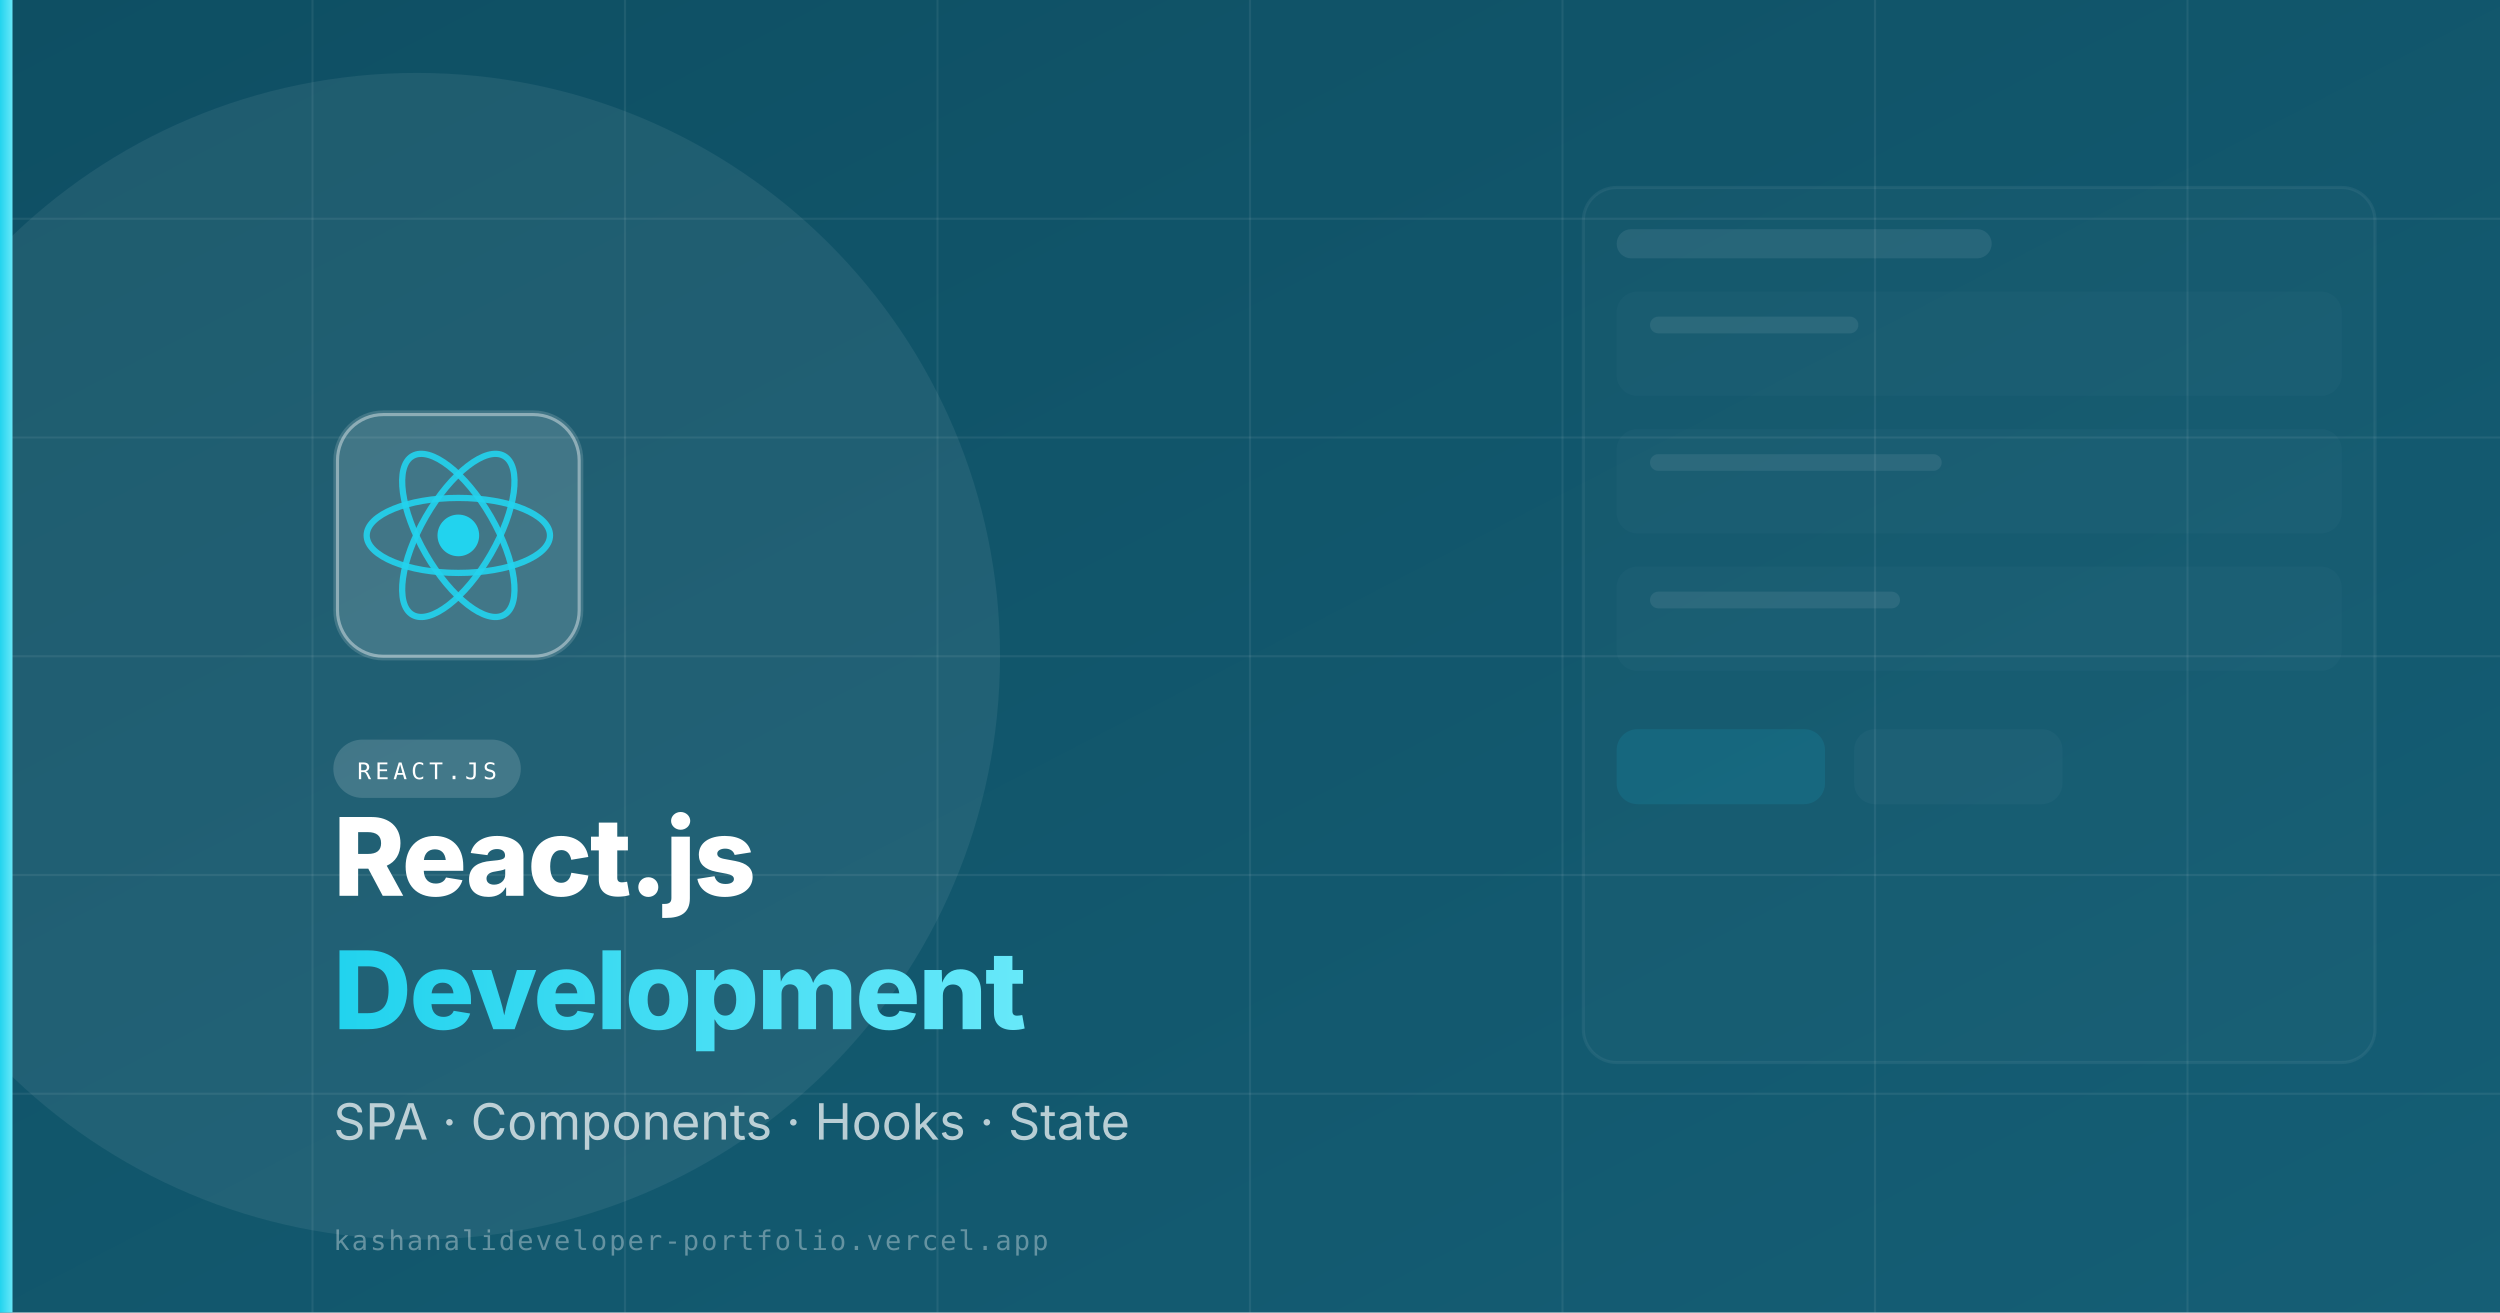
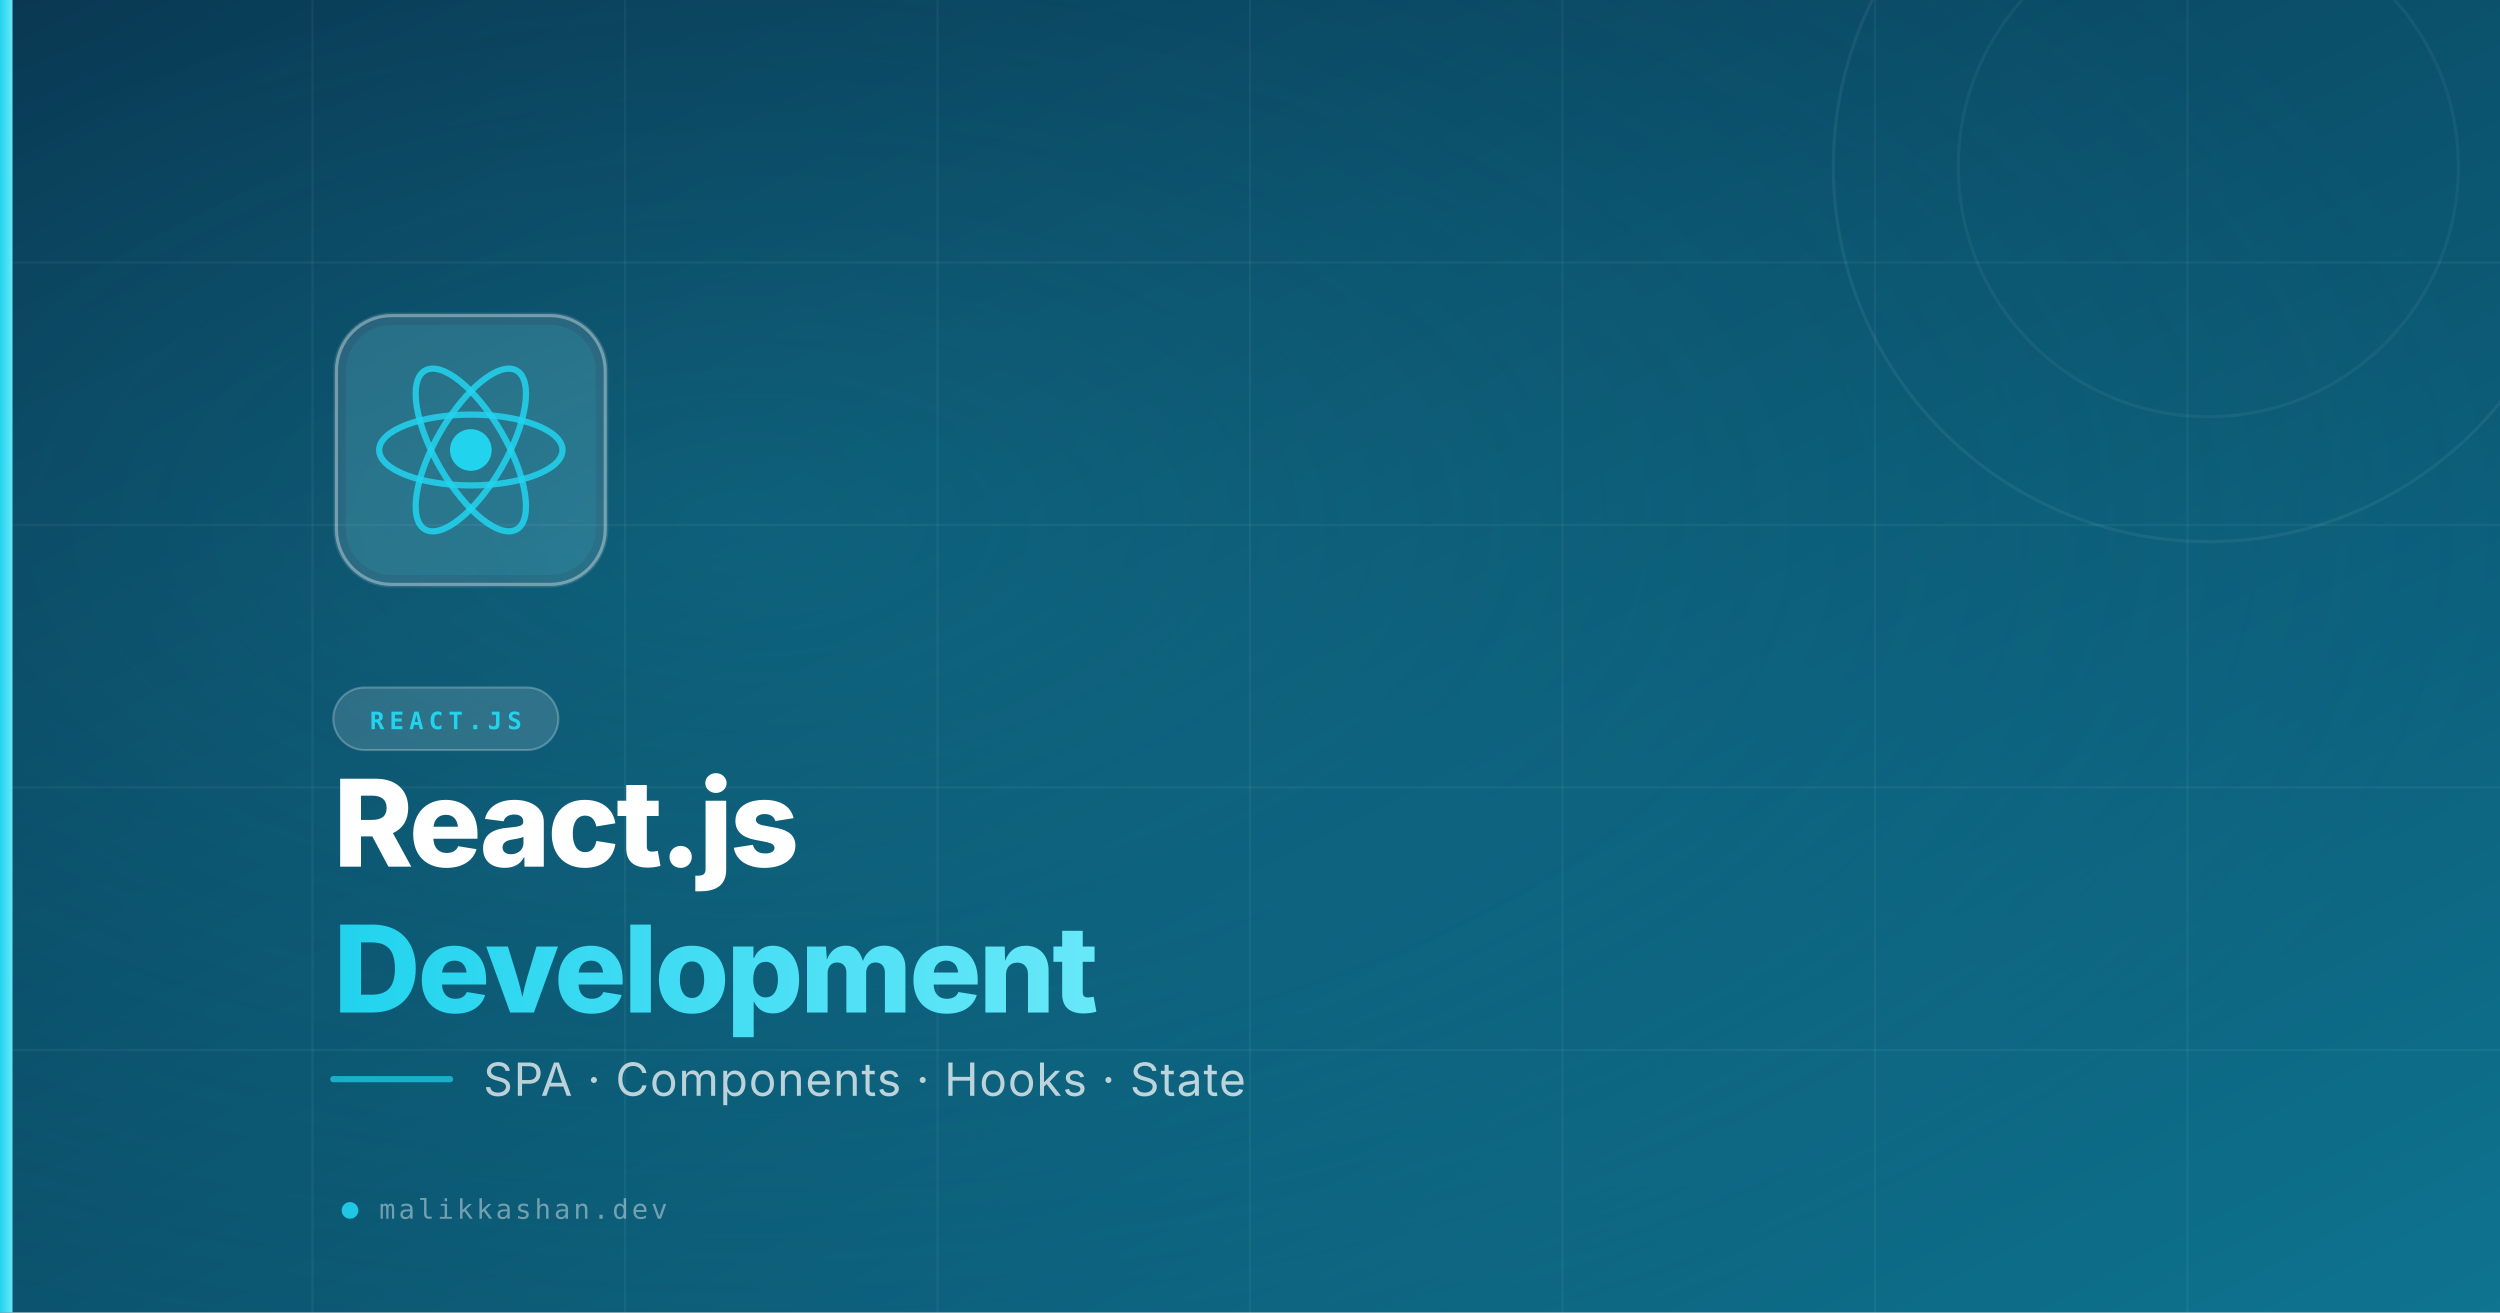
- <svg xmlns="http://www.w3.org/2000/svg" width="1200" height="630" viewBox="0 0 1200 630">
+ <svg xmlns="http://www.w3.org/2000/svg" width="1200" height="630" viewBox="0 0 1200 630" role="img" aria-label="React.js Development">
  <defs>
    <linearGradient id="bg" x1="0%" y1="0%" x2="100%" y2="100%">
-       <stop offset="0%" style="stop-color:#0e4f63" />
-       <stop offset="100%" style="stop-color:#155e75" />
+       <stop offset="0%" stop-color="#082f49" />
+       <stop offset="100%" stop-color="#0e7490" />
    </linearGradient>
    <linearGradient id="acc" x1="0%" y1="0%" x2="100%" y2="0%">
-       <stop offset="0%" style="stop-color:#22d3ee" />
-       <stop offset="100%" style="stop-color:#67e8f9" />
+       <stop offset="0%" stop-color="#22d3ee" />
+       <stop offset="100%" stop-color="#67e8f9" />
    </linearGradient>
+     <radialGradient id="glow" cx="30%" cy="40%" r="70%">
+       <stop offset="0%" stop-color="#22d3ee" stop-opacity="0.18" />
+       <stop offset="100%" stop-color="#22d3ee" stop-opacity="0" />
+     </radialGradient>
  </defs>
  <rect width="1200" height="630" fill="url(#bg)" />
-   <g stroke="rgba(255,255,255,0.07)" stroke-width="1">
-     <line x1="0" y1="105" x2="1200" y2="105" />
-     <line x1="0" y1="210" x2="1200" y2="210" />
-     <line x1="0" y1="315" x2="1200" y2="315" />
-     <line x1="0" y1="420" x2="1200" y2="420" />
-     <line x1="0" y1="525" x2="1200" y2="525" />
+   <rect width="1200" height="630" fill="url(#glow)" />
+   <g stroke="rgba(255,255,255,0.05)" stroke-width="1">
+     <line x1="0" y1="126" x2="1200" y2="126" />
+     <line x1="0" y1="252" x2="1200" y2="252" />
+     <line x1="0" y1="378" x2="1200" y2="378" />
+     <line x1="0" y1="504" x2="1200" y2="504" />
    <line x1="150" y1="0" x2="150" y2="630" />
    <line x1="300" y1="0" x2="300" y2="630" />
    <line x1="450" y1="0" x2="450" y2="630" />
    <line x1="600" y1="0" x2="600" y2="630" />
    <line x1="750" y1="0" x2="750" y2="630" />
    <line x1="900" y1="0" x2="900" y2="630" />
    <line x1="1050" y1="0" x2="1050" y2="630" />
  </g>
-   <circle cx="200" cy="315" r="280" fill="white" opacity="0.07" />
+   <circle cx="1060" cy="80" r="180" fill="none" stroke="rgba(255,255,255,0.06)" stroke-width="1.5" />
+   <circle cx="1060" cy="80" r="120" fill="none" stroke="rgba(255,255,255,0.05)" stroke-width="1.5" />
  <rect x="0" y="0" width="6" height="630" fill="url(#acc)" />
-   <g transform="translate(160, 197)">
-     <rect width="120" height="120" rx="24" fill="white" opacity="0.15" />
-     <rect x="2" y="2" width="116" height="116" rx="22" fill="none" stroke="white" stroke-width="1.5" opacity="0.4" />
-     <circle cx="60" cy="60" r="10" fill="#22d3ee" />
-     <ellipse cx="60" cy="60" rx="44" ry="18" fill="none" stroke="#22d3ee" stroke-width="3" opacity="0.9" />
-     <ellipse cx="60" cy="60" rx="44" ry="18" fill="none" stroke="#22d3ee" stroke-width="3" opacity="0.9" transform="rotate(60 60 60)" />
-     <ellipse cx="60" cy="60" rx="44" ry="18" fill="none" stroke="#22d3ee" stroke-width="3" opacity="0.9" transform="rotate(120 60 60)" />
+   <g transform="translate(160, 150)">
+     <rect width="132" height="132" rx="28" fill="rgba(255,255,255,0.12)" />
+     <rect x="1.5" y="1.5" width="129" height="129" rx="26.5" fill="none" stroke="rgba(255,255,255,0.35)" stroke-width="1.5" />
+     <rect x="6" y="6" width="120" height="120" rx="22" fill="#22d3ee" opacity="0.10" />
+     <g transform="translate(6, 6)">
+       <circle cx="60" cy="60" r="10" fill="#22d3ee" />
+       <ellipse cx="60" cy="60" rx="44" ry="17" fill="none" stroke="#22d3ee" stroke-width="3" opacity="0.85" />
+       <ellipse cx="60" cy="60" rx="44" ry="17" fill="none" stroke="#22d3ee" stroke-width="3" opacity="0.85" transform="rotate(60 60 60)" />
+       <ellipse cx="60" cy="60" rx="44" ry="17" fill="none" stroke="#22d3ee" stroke-width="3" opacity="0.85" transform="rotate(120 60 60)" />
+     </g>
  </g>
-   <rect x="160" y="355" width="90" height="28" rx="14" fill="white" opacity="0.15" />
-   <text x="205" y="374" font-family="monospace" font-size="11" fill="white" text-anchor="middle" letter-spacing="2">REACT.JS</text>
-   <text x="160" y="430" font-family="'Inter','Helvetica Neue',sans-serif" font-size="52" font-weight="800" fill="white" letter-spacing="-1">React.js</text>
-   <text x="160" y="494" font-family="'Inter','Helvetica Neue',sans-serif" font-size="52" font-weight="800" fill="url(#acc)" letter-spacing="-1">Development</text>
-   <text x="160" y="547" font-family="'Inter','Helvetica Neue',sans-serif" font-size="24" font-weight="400" fill="rgba(255,255,255,0.7)">SPA · Components · Hooks · State</text>
-   <g transform="translate(760, 90)" opacity="0.28">
-     <rect width="380" height="420" rx="16" fill="rgba(255,255,255,0.06)" stroke="rgba(255,255,255,0.2)" stroke-width="1.5" />
-     <rect x="16" y="20" width="180" height="14" rx="7" fill="rgba(255,255,255,0.3)" />
-     <rect x="16" y="50" width="348" height="50" rx="10" fill="rgba(255,255,255,0.08)" />
-     <rect x="32" y="62" width="100" height="8" rx="4" fill="rgba(255,255,255,0.3)" />
-     <rect x="16" y="116" width="348" height="50" rx="10" fill="rgba(255,255,255,0.08)" />
-     <rect x="32" y="128" width="140" height="8" rx="4" fill="rgba(255,255,255,0.3)" />
-     <rect x="16" y="182" width="348" height="50" rx="10" fill="rgba(255,255,255,0.08)" />
-     <rect x="32" y="194" width="120" height="8" rx="4" fill="rgba(255,255,255,0.3)" />
-     <rect x="16" y="260" width="100" height="36" rx="10" fill="#22d3ee" opacity="0.4" />
-     <rect x="130" y="260" width="100" height="36" rx="10" fill="rgba(255,255,255,0.1)" />
+   <rect x="160" y="330" width="108" height="30" rx="15" fill="rgba(255,255,255,0.14)" stroke="rgba(255,255,255,0.25)" stroke-width="1" />
+   <text x="214" y="350" font-family="'JetBrains Mono','Consolas',monospace" font-size="11.5" fill="#22d3ee" text-anchor="middle" letter-spacing="2.5" font-weight="700">REACT.JS</text>
+   <text x="160" y="416" font-family="'Poppins','Inter','Segoe UI',sans-serif" font-size="58" font-weight="800" fill="#ffffff" letter-spacing="-1.5">React.js</text>
+   <text x="160" y="486" font-family="'Poppins','Inter','Segoe UI',sans-serif" font-size="58" font-weight="800" fill="url(#acc)" letter-spacing="-1.5">Development</text>
+   <line x1="160" y1="518" x2="216" y2="518" stroke="#22d3ee" stroke-width="3" stroke-linecap="round" opacity="0.7" />
+   <text x="232" y="526" font-family="'Poppins','Inter','Segoe UI',sans-serif" font-size="22" font-weight="400" fill="rgba(255,255,255,0.72)" letter-spacing="0.5">SPA · Components · Hooks · State</text>
+   <g transform="translate(160, 585)">
+     <circle cx="8" cy="-4" r="4" fill="#22d3ee" opacity="0.9" />
+     <text x="22" y="0" font-family="'JetBrains Mono','Consolas',monospace" font-size="13" fill="rgba(255,255,255,0.42)" letter-spacing="1.5">malikkashan.dev</text>
  </g>
-   <text x="160" y="600" font-family="monospace" font-size="13" fill="rgba(255,255,255,0.35)" letter-spacing="1">kashanalideveloper-portfolio.vercel.app</text>
</svg>
